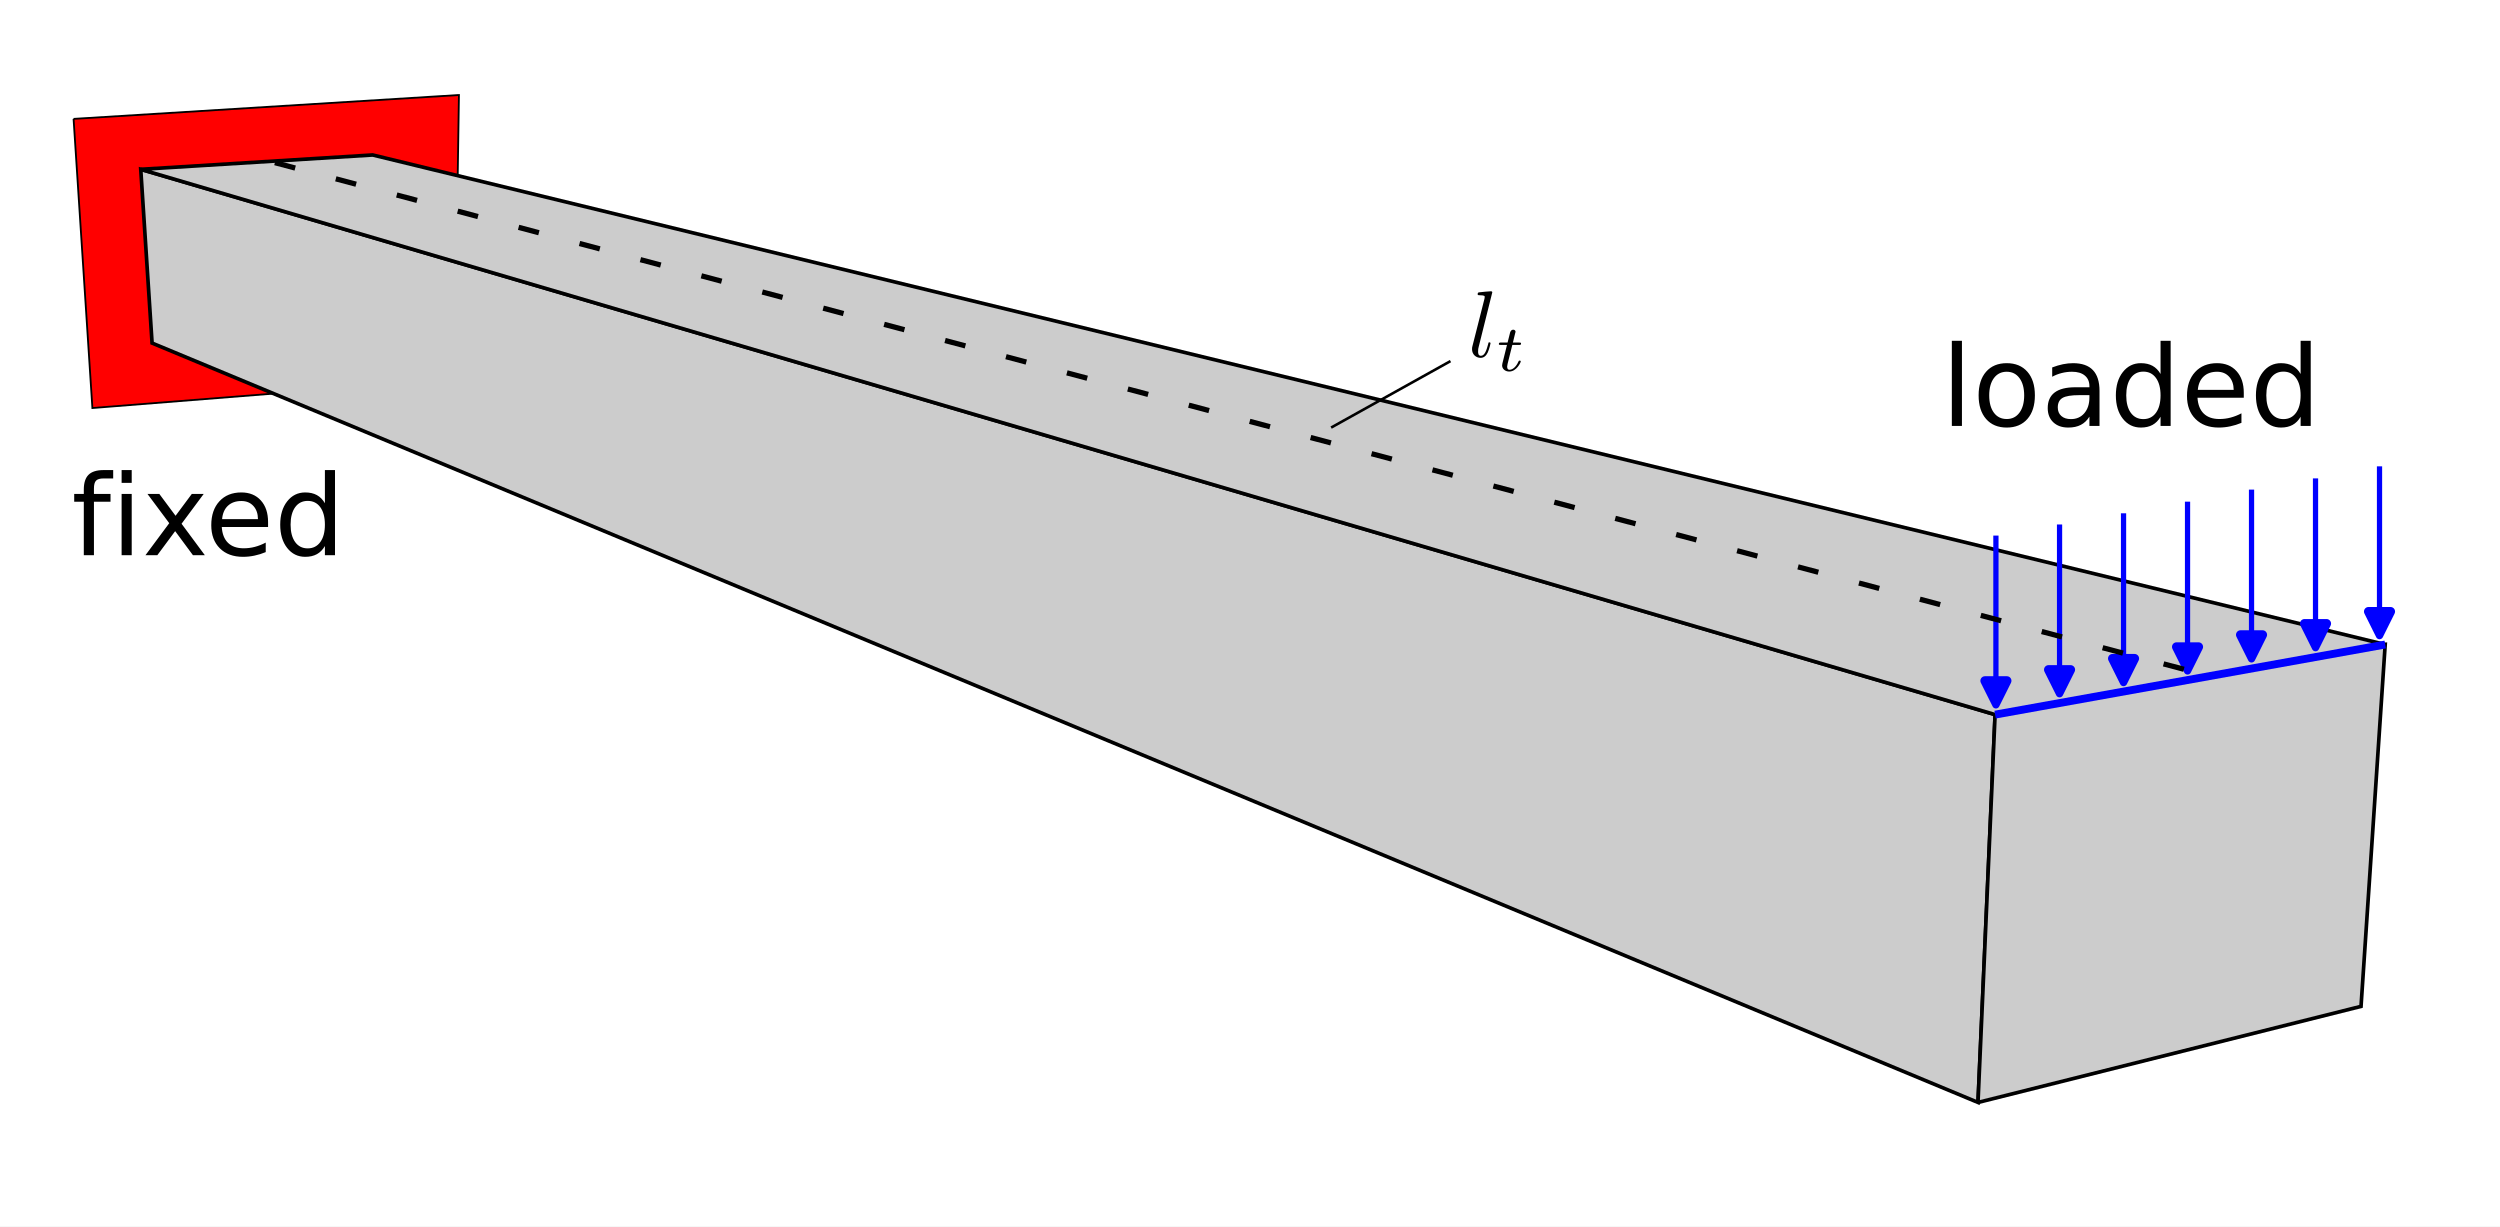
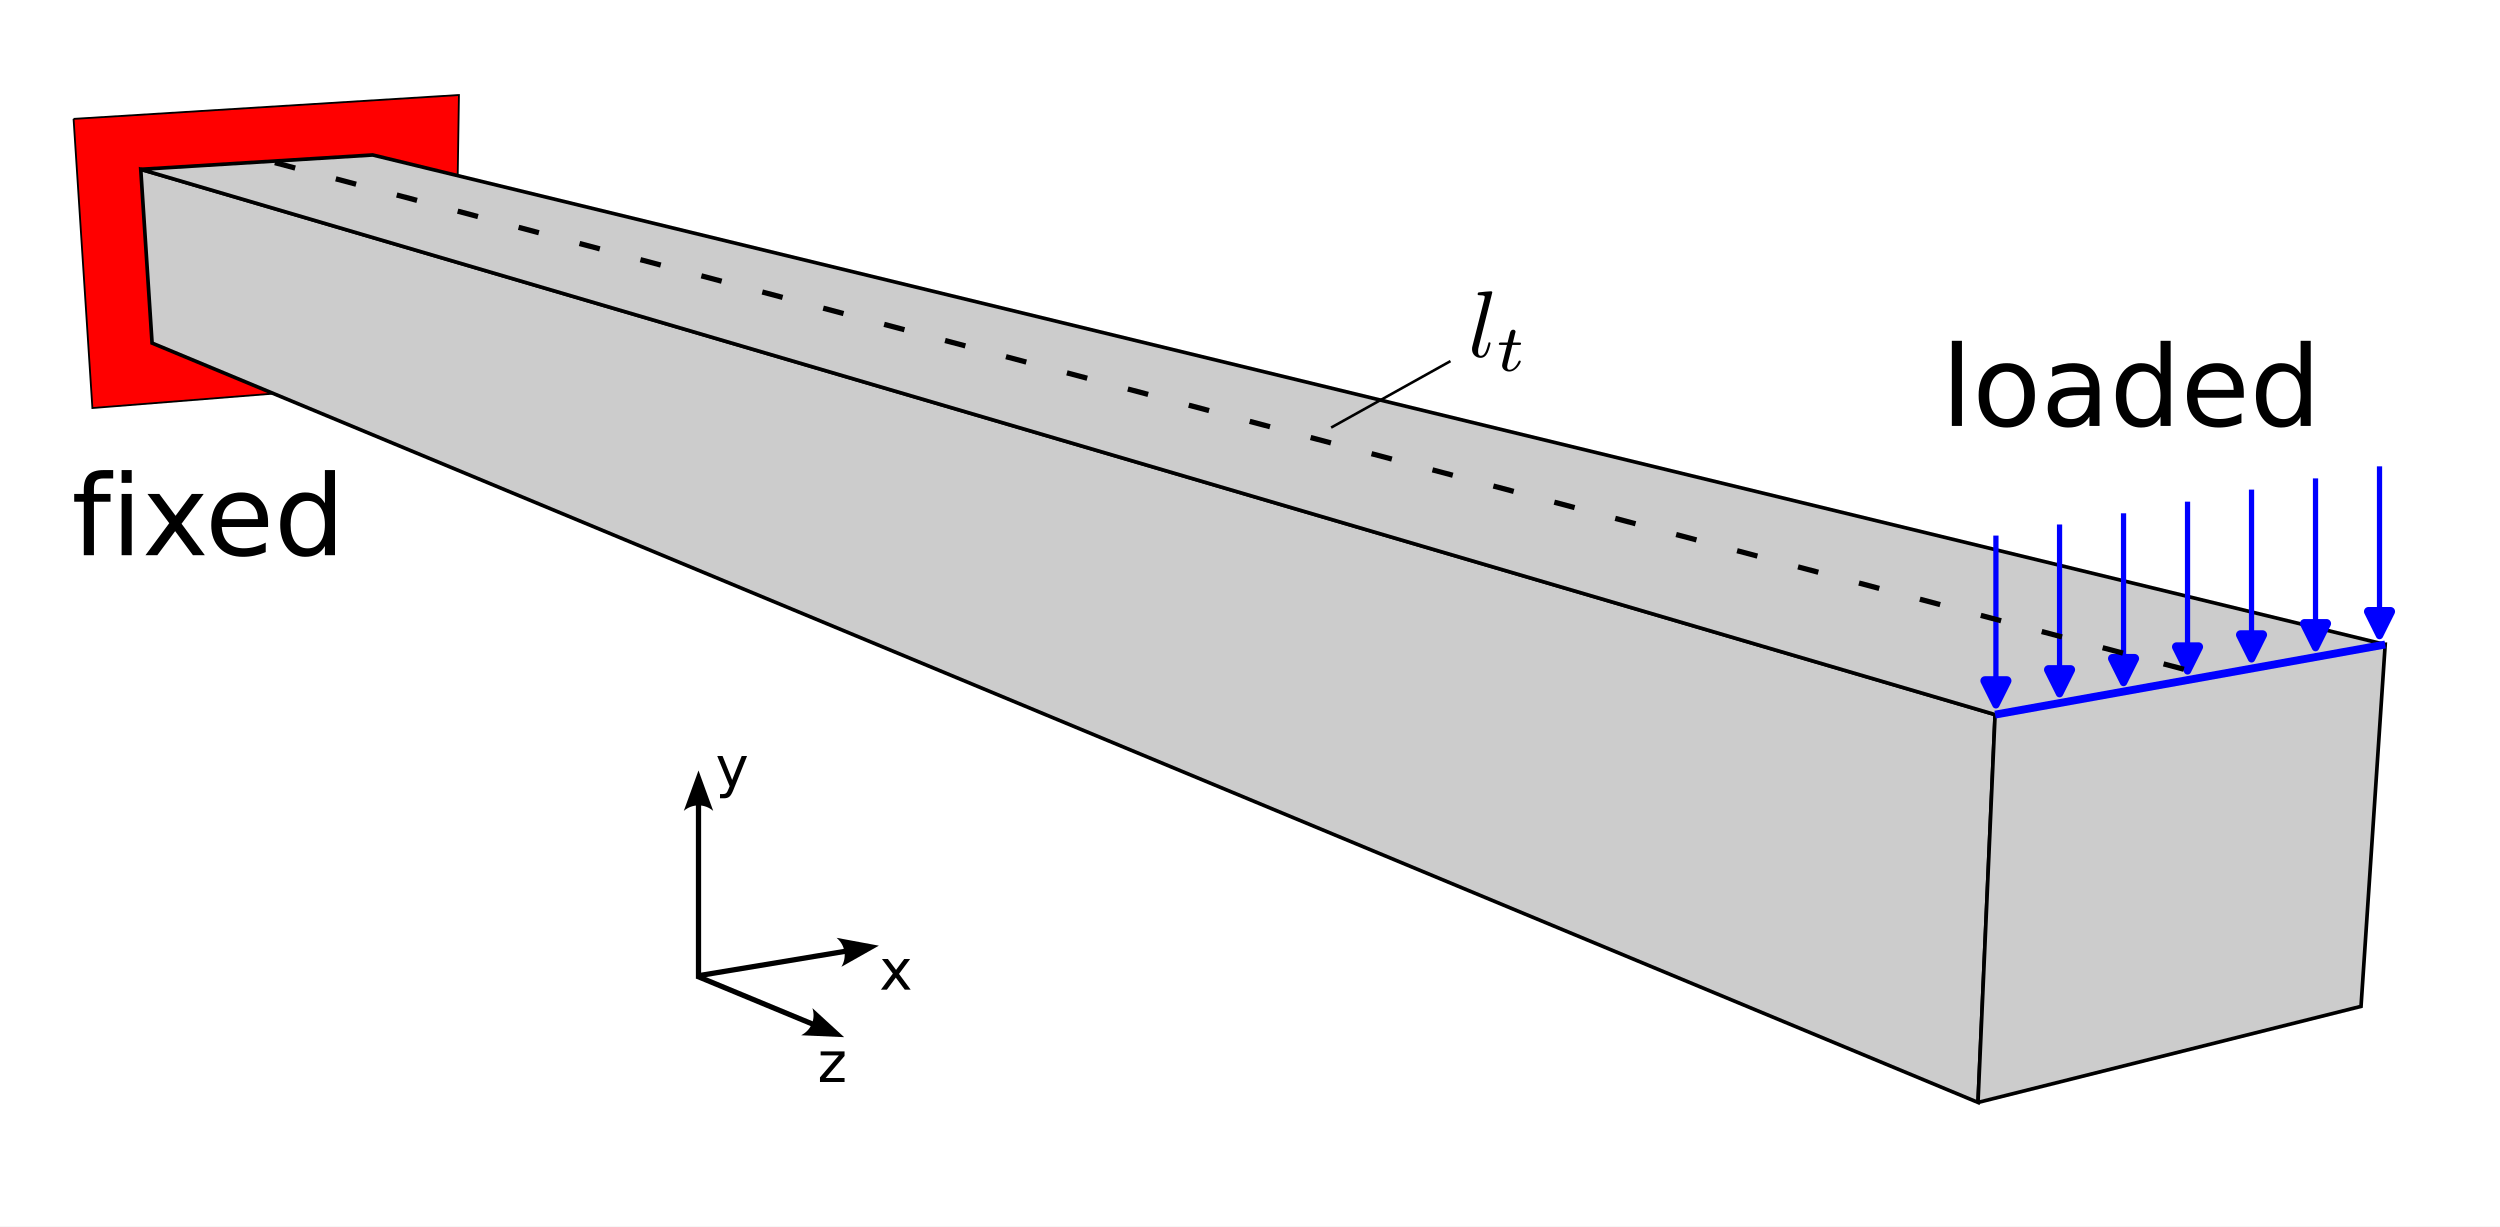
- <svg xmlns="http://www.w3.org/2000/svg" xmlns:ns1="http://www.iki.fi/pav/software/textext/" version="1.1" id="svg1" width="951.864" height="466.983" viewBox="0 0 951.864 466.983">
+ <svg xmlns="http://www.w3.org/2000/svg" xmlns:ns1="http://www.iki.fi/pav/software/textext/" version="1.1" id="svg1" width="951.864" height="466.983" viewBox="0 0 951.864 466.983" xml:space="preserve">
  <defs id="defs1">
+     <marker style="overflow:visible" id="marker14" refX="0" refY="0" orient="auto-start-reverse" markerWidth="7.7" markerHeight="5.6" viewBox="0 0 7.7 5.6" preserveAspectRatio="xMidYMid">
+       <path transform="scale(0.7)" d="M -2,-4 9,0 -2,4 c 2,-2.33 2,-5.66 0,-8 z" style="fill:context-stroke;fill-rule:evenodd;stroke:none" id="path14" />
+     </marker>
+     <marker style="overflow:visible" id="marker13" refX="0" refY="0" orient="auto-start-reverse" markerWidth="7.7" markerHeight="5.6" viewBox="0 0 7.7 5.6" preserveAspectRatio="xMidYMid">
+       <path transform="scale(0.7)" d="M -2,-4 9,0 -2,4 c 2,-2.33 2,-5.66 0,-8 z" style="fill:context-stroke;fill-rule:evenodd;stroke:none" id="path13" />
+     </marker>
+     <marker style="overflow:visible" id="ConcaveTriangle" refX="0" refY="0" orient="auto-start-reverse" markerWidth="7.7" markerHeight="5.6" viewBox="0 0 7.7 5.6" preserveAspectRatio="xMidYMid">
+       <path transform="scale(0.7)" d="M -2,-4 9,0 -2,4 c 2,-2.33 2,-5.66 0,-8 z" style="fill:context-stroke;fill-rule:evenodd;stroke:none" id="path12" />
+     </marker>
    <marker style="overflow:visible" id="RoundedArrow" refX="0" refY="0" orient="auto-start-reverse" markerWidth="6.135" markerHeight="5.93" viewBox="0 0 6.135 5.93" preserveAspectRatio="xMidYMid">
      <path transform="scale(0.7)" d="m -0.211,-4.106 6.422,3.211 a 1,1 90 0 1 0,1.789 L -0.211,4.106 A 1.236,1.236 31.717 0 1 -2,3 v -6 a 1.236,1.236 148.283 0 1 1.789,-1.106 z" style="fill:context-stroke;fill-rule:evenodd;stroke:none" id="path8" />
    </marker>
    <marker style="overflow:visible" id="RoundedArrow-7" refX="0" refY="0" orient="auto-start-reverse" markerWidth="6.135" markerHeight="5.93" viewBox="0 0 6.135 5.93" preserveAspectRatio="xMidYMid">
      <path transform="scale(0.7)" d="m -0.211,-4.106 6.422,3.211 a 1,1 90 0 1 0,1.789 L -0.211,4.106 A 1.236,1.236 31.717 0 1 -2,3 v -6 a 1.236,1.236 148.283 0 1 1.789,-1.106 z" style="fill:context-stroke;fill-rule:evenodd;stroke:none" id="path8-5" />
    </marker>
    <marker style="overflow:visible" id="RoundedArrow-1" refX="0" refY="0" orient="auto-start-reverse" markerWidth="6.135" markerHeight="5.93" viewBox="0 0 6.135 5.93" preserveAspectRatio="xMidYMid">
      <path transform="scale(0.7)" d="m -0.211,-4.106 6.422,3.211 a 1,1 90 0 1 0,1.789 L -0.211,4.106 A 1.236,1.236 31.717 0 1 -2,3 v -6 a 1.236,1.236 148.283 0 1 1.789,-1.106 z" style="fill:context-stroke;fill-rule:evenodd;stroke:none" id="path8-2" />
    </marker>
    <marker style="overflow:visible" id="RoundedArrow-0" refX="0" refY="0" orient="auto-start-reverse" markerWidth="6.135" markerHeight="5.93" viewBox="0 0 6.135 5.93" preserveAspectRatio="xMidYMid">
      <path transform="scale(0.7)" d="m -0.211,-4.106 6.422,3.211 a 1,1 90 0 1 0,1.789 L -0.211,4.106 A 1.236,1.236 31.717 0 1 -2,3 v -6 a 1.236,1.236 148.283 0 1 1.789,-1.106 z" style="fill:context-stroke;fill-rule:evenodd;stroke:none" id="path8-6" />
    </marker>
    <marker style="overflow:visible" id="RoundedArrow-9" refX="0" refY="0" orient="auto-start-reverse" markerWidth="6.135" markerHeight="5.93" viewBox="0 0 6.135 5.93" preserveAspectRatio="xMidYMid">
      <path transform="scale(0.7)" d="m -0.211,-4.106 6.422,3.211 a 1,1 90 0 1 0,1.789 L -0.211,4.106 A 1.236,1.236 31.717 0 1 -2,3 v -6 a 1.236,1.236 148.283 0 1 1.789,-1.106 z" style="fill:context-stroke;fill-rule:evenodd;stroke:none" id="path8-20" />
    </marker>
    <marker style="overflow:visible" id="RoundedArrow-2" refX="0" refY="0" orient="auto-start-reverse" markerWidth="6.135" markerHeight="5.93" viewBox="0 0 6.135 5.93" preserveAspectRatio="xMidYMid">
      <path transform="scale(0.7)" d="m -0.211,-4.106 6.422,3.211 a 1,1 90 0 1 0,1.789 L -0.211,4.106 A 1.236,1.236 31.717 0 1 -2,3 v -6 a 1.236,1.236 148.283 0 1 1.789,-1.106 z" style="fill:context-stroke;fill-rule:evenodd;stroke:none" id="path8-28" />
    </marker>
    <marker style="overflow:visible" id="RoundedArrow-29" refX="0" refY="0" orient="auto-start-reverse" markerWidth="6.135" markerHeight="5.93" viewBox="0 0 6.135 5.93" preserveAspectRatio="xMidYMid">
      <path transform="scale(0.7)" d="m -0.211,-4.106 6.422,3.211 a 1,1 90 0 1 0,1.789 L -0.211,4.106 A 1.236,1.236 31.717 0 1 -2,3 v -6 a 1.236,1.236 148.283 0 1 1.789,-1.106 z" style="fill:context-stroke;fill-rule:evenodd;stroke:none" id="path8-3" />
    </marker>
  </defs>
  <g id="g1" transform="translate(-7.564, -117.201)">
    <rect style="fill:#ffffff;stroke:none;stroke-width:2;stroke-dasharray:none;stroke-opacity:1" id="rect6" width="951.864" height="466.983" x="7.564" y="117.201" />
    <path style="fill:#ff0000;stroke:#000000;stroke-width:0.7;stroke-dasharray:none;stroke-opacity:1" d="m 35.574,162.465 7.169,110.09 137.928,-10.994 1.63,-108.19 -146.727,9.094" id="path4" />
    <g id="g3" transform="translate(11.38983,11.38983)">
      <path style="fill:#cccccc;stroke:#000000;stroke-width:1.4;stroke-dasharray:none;stroke-opacity:1" d="m 49.761,170.281 4.315,66.156 695.212,289.122 6.508,-147.661 z" id="path1" />
      <path style="fill:#cccccc;stroke:#000000;stroke-width:1.4;stroke-dasharray:none;stroke-opacity:1" d="m 749.288,525.559 145.837,-36.577 9.204,-137.778 -148.533,26.694 -6.508,147.661" id="path2" />
      <path style="fill:#cccccc;stroke:#000000;stroke-width:1.4;stroke-dasharray:none;stroke-opacity:1" d="M 138.066,164.816 49.761,170.281 755.797,377.898 904.33,351.204 Z" id="path3" />
    </g>
    <path style="fill:none;stroke:#0000ff;stroke-width:3;stroke-dasharray:none;stroke-opacity:1" d="M 767.186,389.288 915.719,362.594" id="path5" />
    <g id="g6" transform="matrix(1.096137,0,0,1.100179,-78.78457,-40.66124)" style="stroke-width:1.821;stroke-dasharray:none">
      <path style="fill:none;stroke:#0000ff;stroke-width:1.821;stroke-dasharray:none;stroke-opacity:1;marker-end:url(#RoundedArrow)" d="m 772.061,328.84 v 51.223" id="path6" />
      <path style="fill:none;stroke:#0000ff;stroke-width:1.821;stroke-dasharray:none;stroke-opacity:1;marker-end:url(#RoundedArrow-7)" d="M 794.165,324.998 V 376.221" id="path6-6" />
      <path style="fill:none;stroke:#0000ff;stroke-width:1.821;stroke-dasharray:none;stroke-opacity:1;marker-end:url(#RoundedArrow-1)" d="m 816.393,321.128 v 51.223" id="path6-9" />
      <path style="fill:none;stroke:#0000ff;stroke-width:1.821;stroke-dasharray:none;stroke-opacity:1;marker-end:url(#RoundedArrow-0)" d="m 838.621,317.101 v 51.223" id="path6-1" />
      <path style="fill:none;stroke:#0000ff;stroke-width:1.821;stroke-dasharray:none;stroke-opacity:1;marker-end:url(#RoundedArrow-9)" d="m 860.849,312.93 v 51.223" id="path6-7" />
      <path style="fill:none;stroke:#0000ff;stroke-width:1.821;stroke-dasharray:none;stroke-opacity:1;marker-end:url(#RoundedArrow-2)" d="m 883.077,309.047 v 51.223" id="path6-3" />
      <path style="fill:none;stroke:#0000ff;stroke-width:1.821;stroke-dasharray:none;stroke-opacity:1;marker-end:url(#RoundedArrow-29)" d="m 905.305,304.877 v 51.223" id="path6-4" />
    </g>
    <text xml:space="preserve" style="font-style:normal;font-variant:normal;font-weight:normal;font-stretch:normal;font-size:42.667px;font-family:'DejaVu Sans';-inkscape-font-specification:'DejaVu Sans';fill:#000000;stroke:none;stroke-width:2;stroke-dasharray:none;stroke-opacity:1" x="34.831" y="328.602" id="text6">
      <tspan id="tspan6" x="34.831" y="328.602">fixed</tspan>
    </text>
    <text xml:space="preserve" style="font-style:normal;font-variant:normal;font-weight:normal;font-stretch:normal;font-size:42.667px;font-family:'DejaVu Sans';-inkscape-font-specification:'DejaVu Sans';fill:#000000;stroke:none;stroke-width:2;stroke-dasharray:none;stroke-opacity:1" x="746.704" y="279.381" id="text6-5">
      <tspan id="tspan6-9" x="746.704" y="279.381">loaded</tspan>
    </text>
    <path style="fill:none;stroke:#000000;stroke-width:2;stroke-dasharray:8, 16;stroke-dashoffset:0;stroke-opacity:1" d="m 112.226,179.131 729.237,193.528" id="path7" />
    <g transform="matrix(3.605659,0,0,3.605659,568.0336,228.0989)" ns1:version="1.8.2" ns1:texconverter="pdflatex" ns1:pdfconverter="inkscape" ns1:text="$l_t$" ns1:preamble="/home/vlukes/.config/inkscape/extensions/textext/default_packages.tex" ns1:scale="4.5108799520829885" ns1:alignment="middle center" ns1:stroke-to-path="0" ns1:inkscapeversion="1.3-dev" id="g4575" ns1:jacobian_sqrt="6.01449" style="stroke-width:1.668">
      <defs id="id-f0a0538e-fc19-4dea-814a-6ce768998ac0">
        <g id="id-2e448a67-ef7f-4876-a579-aac61e963fd4">
          <symbol overflow="visible" id="id-a0a8b2cf-283e-4233-a200-1dd08cd1bbdc">
            <path style="stroke:none;stroke-width:0" d="" id="id-ef559e3d-fa8d-4a26-ad44-cb194ac1bbcd" />
          </symbol>
          <symbol overflow="visible" id="id-8c1d2eba-08e3-4ae1-b12b-c66a1a45114d">
            <path style="stroke:none;stroke-width:0" d="m 2.578,-6.812 c 0,0 0,-0.109 -0.141,-0.109 -0.219,0 -0.953,0.078 -1.219,0.109 -0.078,0 -0.188,0.016 -0.188,0.203 0,0.109 0.109,0.109 0.25,0.109 0.484,0 0.5,0.094 0.5,0.172 L 1.75,-6.125 0.484,-1.141 C 0.453,-1.031 0.438,-0.969 0.438,-0.812 c 0,0.578 0.438,0.922 0.906,0.922 0.328,0 0.578,-0.203 0.75,-0.562 0.172,-0.375 0.297,-0.953 0.297,-0.969 0,-0.109 -0.094,-0.109 -0.125,-0.109 -0.094,0 -0.109,0.047 -0.125,0.188 C 1.969,-0.703 1.781,-0.109 1.375,-0.109 c -0.297,0 -0.297,-0.312 -0.297,-0.453 0,-0.25 0.016,-0.297 0.062,-0.484 z m 0,0" id="id-9e96d6d5-f4a9-4c72-a2e2-6bf10aa14702" />
          </symbol>
          <symbol overflow="visible" id="id-5311a58b-7f5f-4d62-aaad-23ff40e6db58">
            <path style="stroke:none;stroke-width:0" d="" id="id-95a8c22a-95ad-480b-846e-3bca1c27bbc7" />
          </symbol>
          <symbol overflow="visible" id="id-6614d1f8-f0dd-48cd-a695-5d64130f7f07">
            <path style="stroke:none;stroke-width:0" d="m 1.719,-2.75 h 0.703 c 0.141,0 0.219,0 0.219,-0.156 C 2.641,-3 2.562,-3 2.438,-3 H 1.781 l 0.25,-1.031 C 2.047,-4.062 2.062,-4.109 2.062,-4.125 c 0,-0.141 -0.109,-0.234 -0.25,-0.234 -0.172,0 -0.266,0.125 -0.328,0.297 C 1.438,-3.875 1.531,-4.219 1.219,-3 H 0.516 c -0.125,0 -0.219,0 -0.219,0.156 C 0.297,-2.75 0.375,-2.75 0.5,-2.75 H 1.156 L 0.75,-1.109 C 0.703,-0.938 0.641,-0.688 0.641,-0.594 c 0,0.406 0.359,0.656 0.75,0.656 0.781,0 1.219,-0.969 1.219,-1.062 0,-0.094 -0.094,-0.094 -0.109,-0.094 -0.094,0 -0.094,0.016 -0.156,0.141 -0.188,0.438 -0.547,0.828 -0.922,0.828 -0.156,0 -0.25,-0.094 -0.25,-0.344 0,-0.062 0.031,-0.219 0.047,-0.281 z m 0,0" id="id-d8f62be6-7125-4f74-b32e-dca72783acc6" />
          </symbol>
        </g>
      </defs>
      <g id="id-2ada7a5a-9565-4904-8963-a30831c5f3dd" transform="translate(-149.15,-127.843)" style="stroke-width:1.668">
        <g style="fill:#000000;fill-opacity:1;stroke-width:1.668" id="id-52079182-1f32-4eb9-848d-ccdd9d3dc692">
          <g transform="translate(148.712,134.765)" id="g4104" style="stroke-width:1.668">
            <path style="stroke:none;stroke-width:0" d="m 2.578,-6.812 c 0,0 0,-0.109 -0.141,-0.109 -0.219,0 -0.953,0.078 -1.219,0.109 -0.078,0 -0.188,0.016 -0.188,0.203 0,0.109 0.109,0.109 0.25,0.109 0.484,0 0.5,0.094 0.5,0.172 L 1.75,-6.125 0.484,-1.141 C 0.453,-1.031 0.438,-0.969 0.438,-0.812 c 0,0.578 0.438,0.922 0.906,0.922 0.328,0 0.578,-0.203 0.75,-0.562 0.172,-0.375 0.297,-0.953 0.297,-0.969 0,-0.109 -0.094,-0.109 -0.125,-0.109 -0.094,0 -0.109,0.047 -0.125,0.188 C 1.969,-0.703 1.781,-0.109 1.375,-0.109 c -0.297,0 -0.297,-0.312 -0.297,-0.453 0,-0.25 0.016,-0.297 0.062,-0.484 z m 0,0" id="id-a262d85f-b5ed-4d01-a5ca-b9fc2894f664" />
          </g>
        </g>
        <g style="fill:#000000;fill-opacity:1;stroke-width:1.668" id="id-2759c24f-3ceb-4673-90e5-c75ad94a41b3">
          <g transform="translate(151.685,136.259)" id="g1212" style="stroke-width:1.668">
            <path style="stroke:none;stroke-width:0" d="m 1.719,-2.75 h 0.703 c 0.141,0 0.219,0 0.219,-0.156 C 2.641,-3 2.562,-3 2.438,-3 H 1.781 l 0.25,-1.031 C 2.047,-4.062 2.062,-4.109 2.062,-4.125 c 0,-0.141 -0.109,-0.234 -0.25,-0.234 -0.172,0 -0.266,0.125 -0.328,0.297 C 1.438,-3.875 1.531,-4.219 1.219,-3 H 0.516 c -0.125,0 -0.219,0 -0.219,0.156 C 0.297,-2.75 0.375,-2.75 0.5,-2.75 H 1.156 L 0.75,-1.109 C 0.703,-0.938 0.641,-0.688 0.641,-0.594 c 0,0.406 0.359,0.656 0.75,0.656 0.781,0 1.219,-0.969 1.219,-1.062 0,-0.094 -0.094,-0.094 -0.109,-0.094 -0.094,0 -0.094,0.016 -0.156,0.141 -0.188,0.438 -0.547,0.828 -0.922,0.828 -0.156,0 -0.25,-0.094 -0.25,-0.344 0,-0.062 0.031,-0.219 0.047,-0.281 z m 0,0" id="id-9364cc40-8089-436f-bba2-4e6078092c66" />
          </g>
        </g>
      </g>
    </g>
    <path style="fill:none;stroke:#000000;stroke-width:1;stroke-dasharray:none;stroke-dashoffset:0;stroke-opacity:1" d="m 514.38,280.003 45.447,-25.312" id="path9" />
+     <g id="g14">
+       <path style="fill:none;stroke:#000000;stroke-width:2;stroke-dasharray:none;stroke-dashoffset:0;stroke-opacity:1;marker-start:url(#ConcaveTriangle);marker-end:url(#marker13)" d="m 273.517,423.148 v 65.546 l 56.246,-9.364" id="path10" />
+       <path style="fill:none;stroke:#000000;stroke-width:2;stroke-dasharray:none;stroke-dashoffset:0;stroke-opacity:1;marker-end:url(#marker14)" d="m 273.045,488.922 44.284,18.351" id="path11" />
+       <text xml:space="preserve" style="font-style:normal;font-variant:normal;font-weight:normal;font-stretch:normal;font-size:21.333px;font-family:'DejaVu Sans';-inkscape-font-specification:'DejaVu Sans';fill:#000000;stroke:none;stroke-width:2;stroke-dasharray:none;stroke-dashoffset:0;stroke-opacity:1" x="342.373" y="494.005" id="text14">
+         <tspan id="tspan14" x="342.373" y="494.005">x</tspan>
+       </text>
+       <text xml:space="preserve" style="font-style:normal;font-variant:normal;font-weight:normal;font-stretch:normal;font-size:21.333px;font-family:'DejaVu Sans';-inkscape-font-specification:'DejaVu Sans';fill:#000000;stroke:none;stroke-width:2;stroke-dasharray:none;stroke-dashoffset:0;stroke-opacity:1" x="280.013" y="416.711" id="text14-8">
+         <tspan id="tspan14-0" x="280.013" y="416.711">y</tspan>
+       </text>
+       <text xml:space="preserve" style="font-style:normal;font-variant:normal;font-weight:normal;font-stretch:normal;font-size:21.333px;font-family:'DejaVu Sans';-inkscape-font-specification:'DejaVu Sans';fill:#000000;stroke:none;stroke-width:2;stroke-dasharray:none;stroke-dashoffset:0;stroke-opacity:1" x="318.844" y="529.177" id="text14-9">
+         <tspan id="tspan14-6" x="318.844" y="529.177">z</tspan>
+       </text>
+     </g>
  </g>
</svg>
